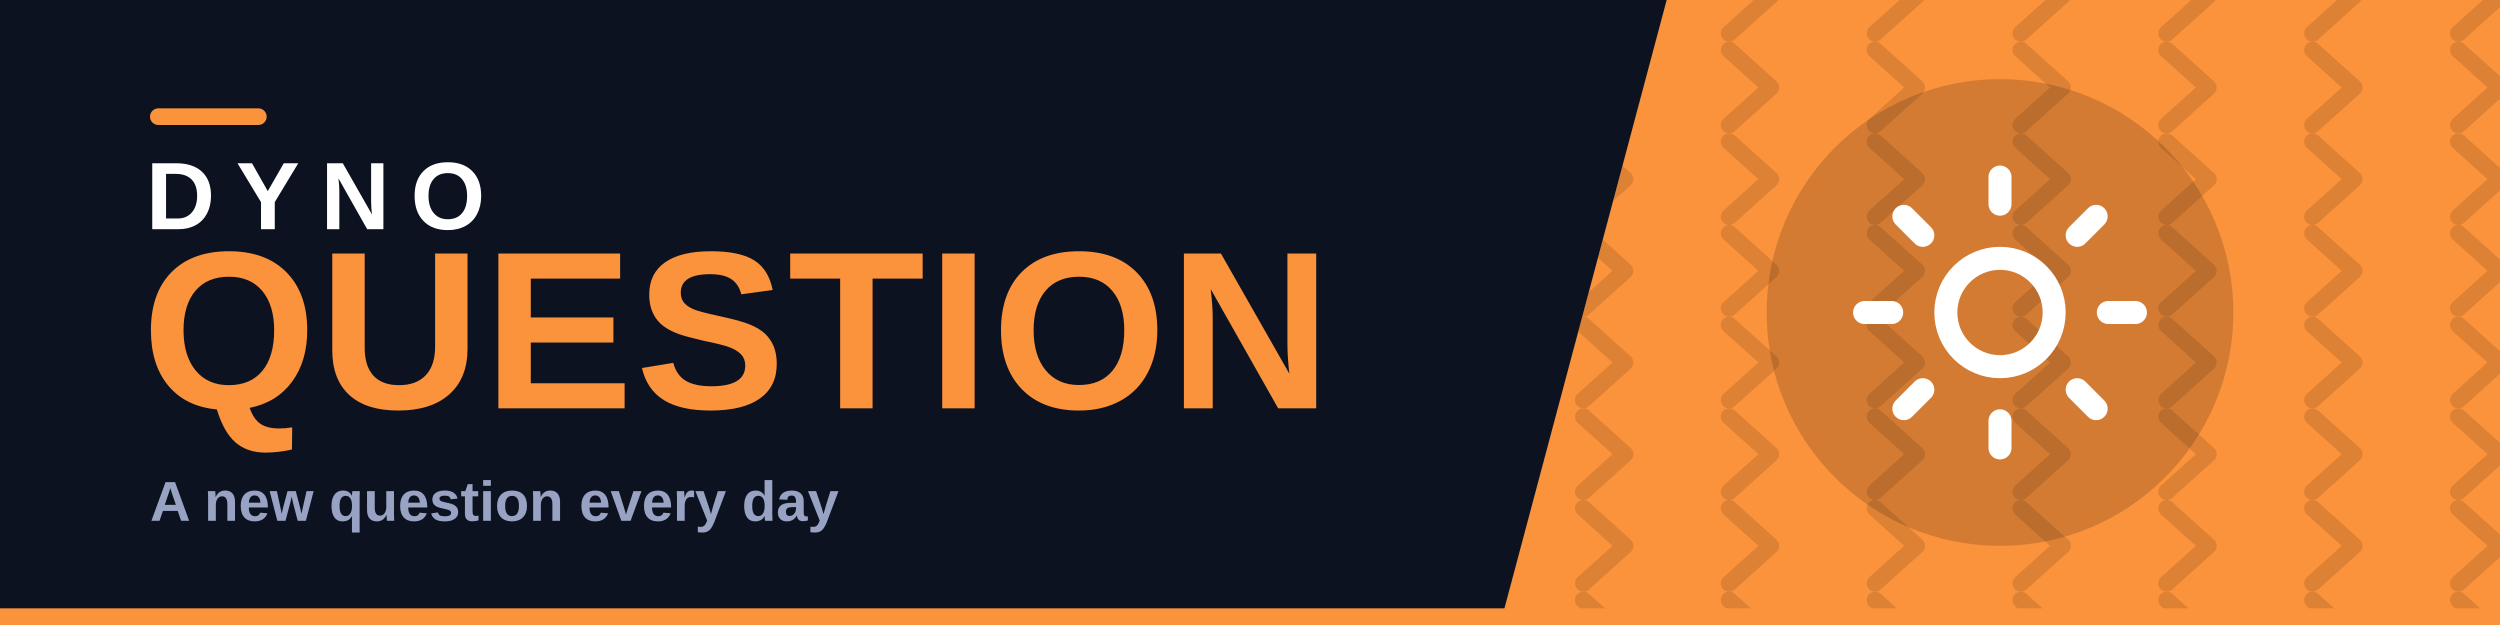
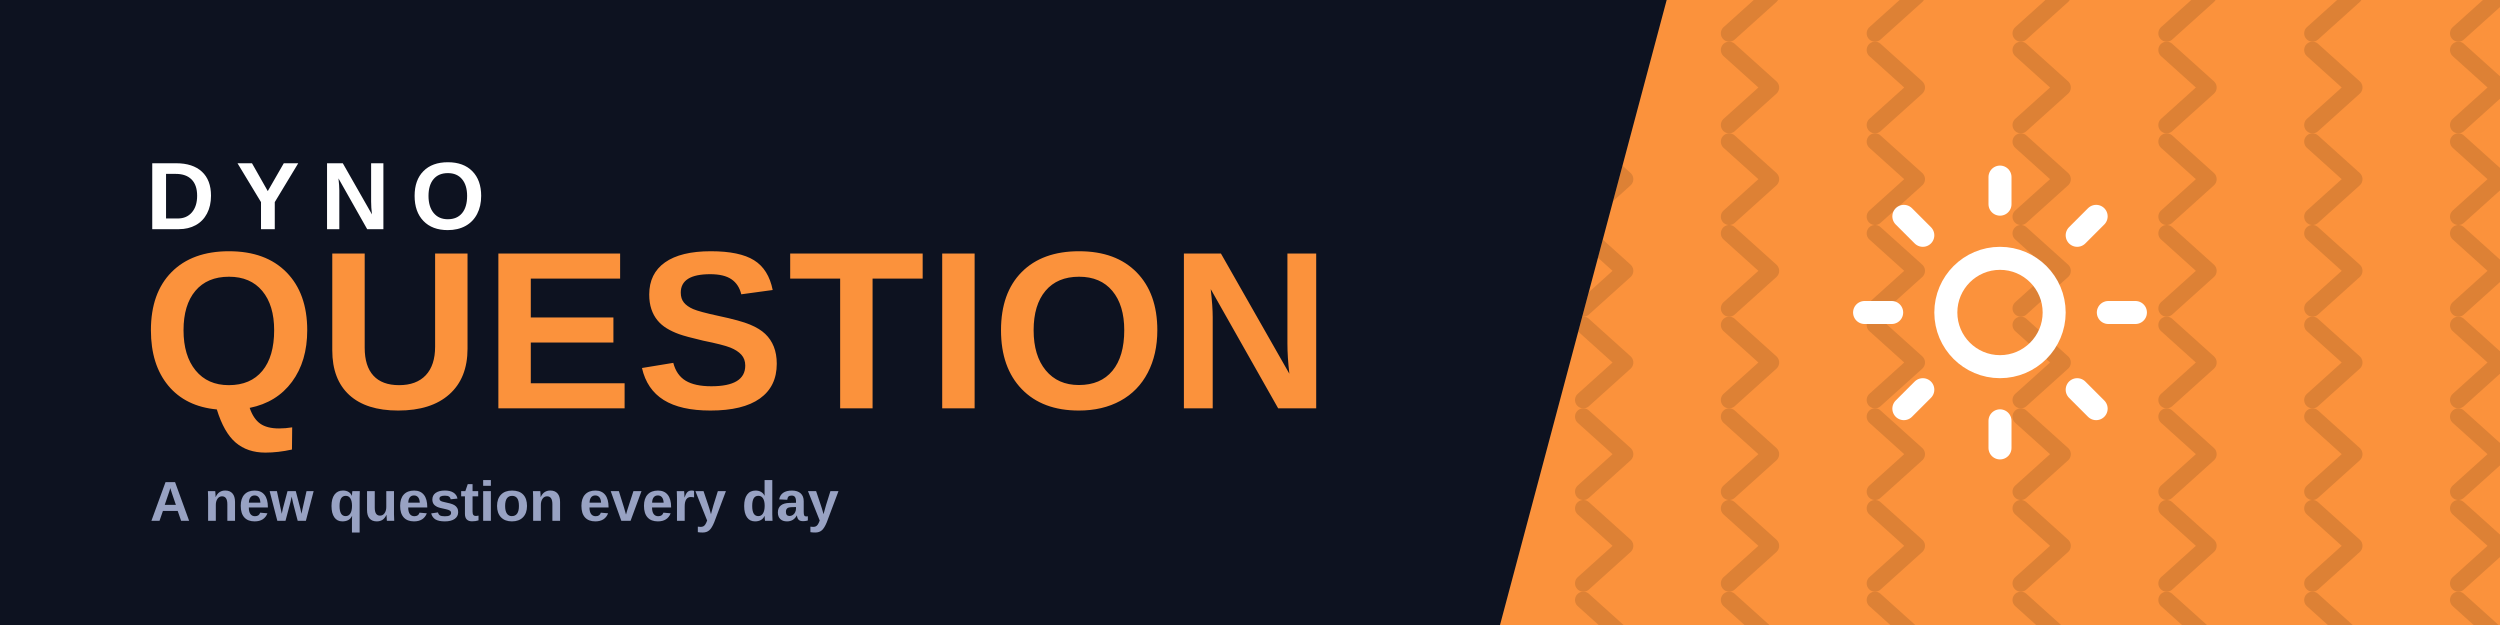
<svg xmlns="http://www.w3.org/2000/svg" width="1200" height="300" viewBox="0 0 1200 300">
  <defs>
    <clipPath id="slab">
      <path d="M800 0H1200V300H720Z" />
    </clipPath>
  </defs>
  <rect width="1200" height="300" fill="#0d1220" />
  <path d="M800 0H1200V300H720Z" fill="#fb923c" />
  <g clip-path="url(#slab)">
    <g fill="none" stroke="#000" stroke-width="8" stroke-linecap="round" stroke-linejoin="round" opacity=".12">
      <path d="M690 -20l20 18-20 18" />
      <path d="M760 -20l20 18-20 18" />
      <path d="M830 -20l20 18-20 18" />
      <path d="M900 -20l20 18-20 18" />
      <path d="M970 -20l20 18-20 18" />
      <path d="M1040 -20l20 18-20 18" />
      <path d="M1110 -20l20 18-20 18" />
      <path d="M1180 -20l20 18-20 18" />
      <path d="M690 24l20 18-20 18" />
      <path d="M760 24l20 18-20 18" />
      <path d="M830 24l20 18-20 18" />
      <path d="M900 24l20 18-20 18" />
      <path d="M970 24l20 18-20 18" />
      <path d="M1040 24l20 18-20 18" />
      <path d="M1110 24l20 18-20 18" />
      <path d="M1180 24l20 18-20 18" />
      <path d="M690 68l20 18-20 18" />
      <path d="M760 68l20 18-20 18" />
      <path d="M830 68l20 18-20 18" />
      <path d="M900 68l20 18-20 18" />
      <path d="M970 68l20 18-20 18" />
      <path d="M1040 68l20 18-20 18" />
      <path d="M1110 68l20 18-20 18" />
      <path d="M1180 68l20 18-20 18" />
      <path d="M690 112l20 18-20 18" />
      <path d="M760 112l20 18-20 18" />
      <path d="M830 112l20 18-20 18" />
      <path d="M900 112l20 18-20 18" />
      <path d="M970 112l20 18-20 18" />
      <path d="M1040 112l20 18-20 18" />
      <path d="M1110 112l20 18-20 18" />
      <path d="M1180 112l20 18-20 18" />
      <path d="M690 156l20 18-20 18" />
      <path d="M760 156l20 18-20 18" />
      <path d="M830 156l20 18-20 18" />
      <path d="M900 156l20 18-20 18" />
      <path d="M970 156l20 18-20 18" />
      <path d="M1040 156l20 18-20 18" />
      <path d="M1110 156l20 18-20 18" />
      <path d="M1180 156l20 18-20 18" />
      <path d="M690 200l20 18-20 18" />
      <path d="M760 200l20 18-20 18" />
      <path d="M830 200l20 18-20 18" />
      <path d="M900 200l20 18-20 18" />
      <path d="M970 200l20 18-20 18" />
      <path d="M1040 200l20 18-20 18" />
      <path d="M1110 200l20 18-20 18" />
      <path d="M1180 200l20 18-20 18" />
      <path d="M690 244l20 18-20 18" />
      <path d="M760 244l20 18-20 18" />
      <path d="M830 244l20 18-20 18" />
      <path d="M900 244l20 18-20 18" />
      <path d="M970 244l20 18-20 18" />
      <path d="M1040 244l20 18-20 18" />
      <path d="M1110 244l20 18-20 18" />
      <path d="M1180 244l20 18-20 18" />
      <path d="M690 288l20 18-20 18" />
      <path d="M760 288l20 18-20 18" />
      <path d="M830 288l20 18-20 18" />
      <path d="M900 288l20 18-20 18" />
      <path d="M970 288l20 18-20 18" />
      <path d="M1040 288l20 18-20 18" />
      <path d="M1110 288l20 18-20 18" />
      <path d="M1180 288l20 18-20 18" />
      <path d="M690 332l20 18-20 18" />
      <path d="M760 332l20 18-20 18" />
      <path d="M830 332l20 18-20 18" />
      <path d="M900 332l20 18-20 18" />
      <path d="M970 332l20 18-20 18" />
      <path d="M1040 332l20 18-20 18" />
      <path d="M1110 332l20 18-20 18" />
      <path d="M1180 332l20 18-20 18" />
    </g>
  </g>
-   <circle cx="960" cy="150" r="112" fill="#000" opacity=".16" />
  <g transform="translate(882 72) scale(6.5)" fill="none" stroke="#fff" stroke-width="1.7" stroke-linecap="round" stroke-linejoin="round">
    <circle cx="12" cy="12" r="4" />
    <path d="M12 2v2M12 20v2M4.9 4.9l1.4 1.4M17.7 17.7l1.4 1.4M2 12h2M20 12h2M6.3 17.7l-1.4 1.4M19.1 4.9l-1.4 1.4" />
  </g>
-   <rect x="72" y="52" width="56" height="8" rx="4" fill="#fb923c" />
  <text x="70" y="110" font-family="'Segoe UI Black', 'Segoe UI', Arial, sans-serif" font-weight="900" font-size="46" letter-spacing="10" fill="#ffffff">DYNO</text>
  <text x="68" y="196" font-family="'Segoe UI Black', 'Segoe UI', Arial, sans-serif" font-weight="900" font-size="108" letter-spacing="1" fill="#fb923c">QUESTION</text>
  <text x="72" y="250" font-family="'Segoe UI', Arial, sans-serif" font-weight="600" font-size="27" fill="#98a2c3">A new question every day</text>
-   <rect x="0" y="292" width="1200" height="8" fill="#fb923c" />
</svg>
